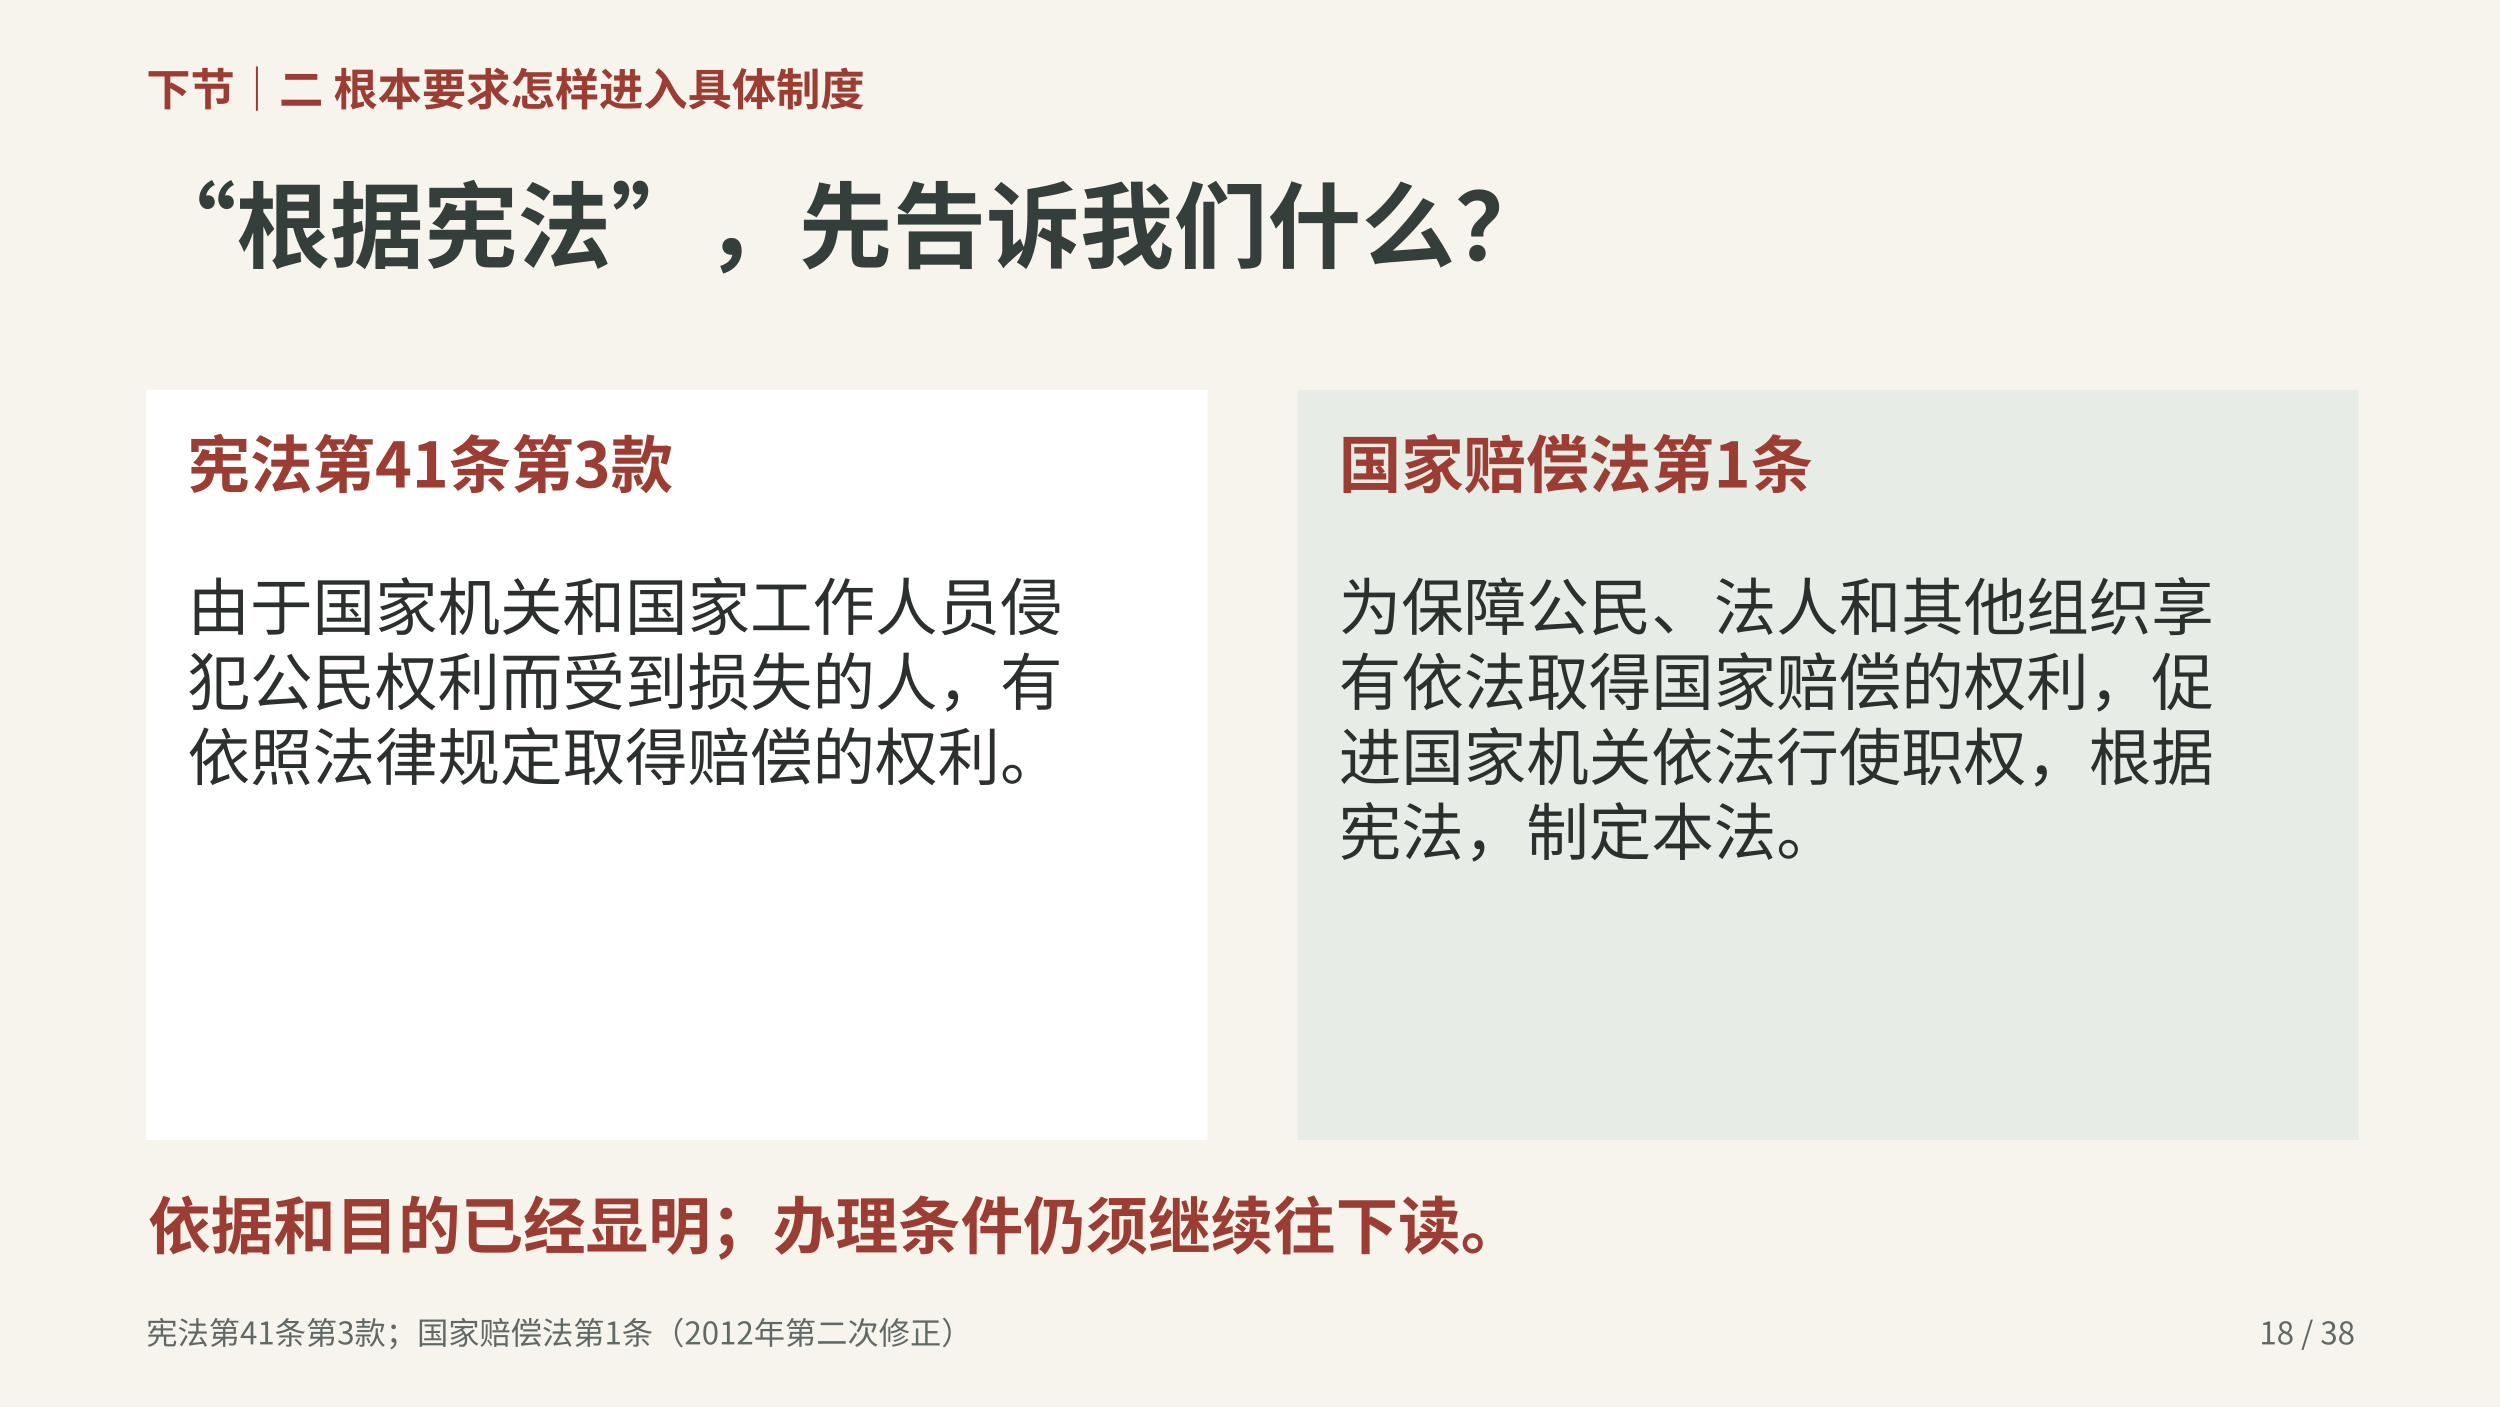
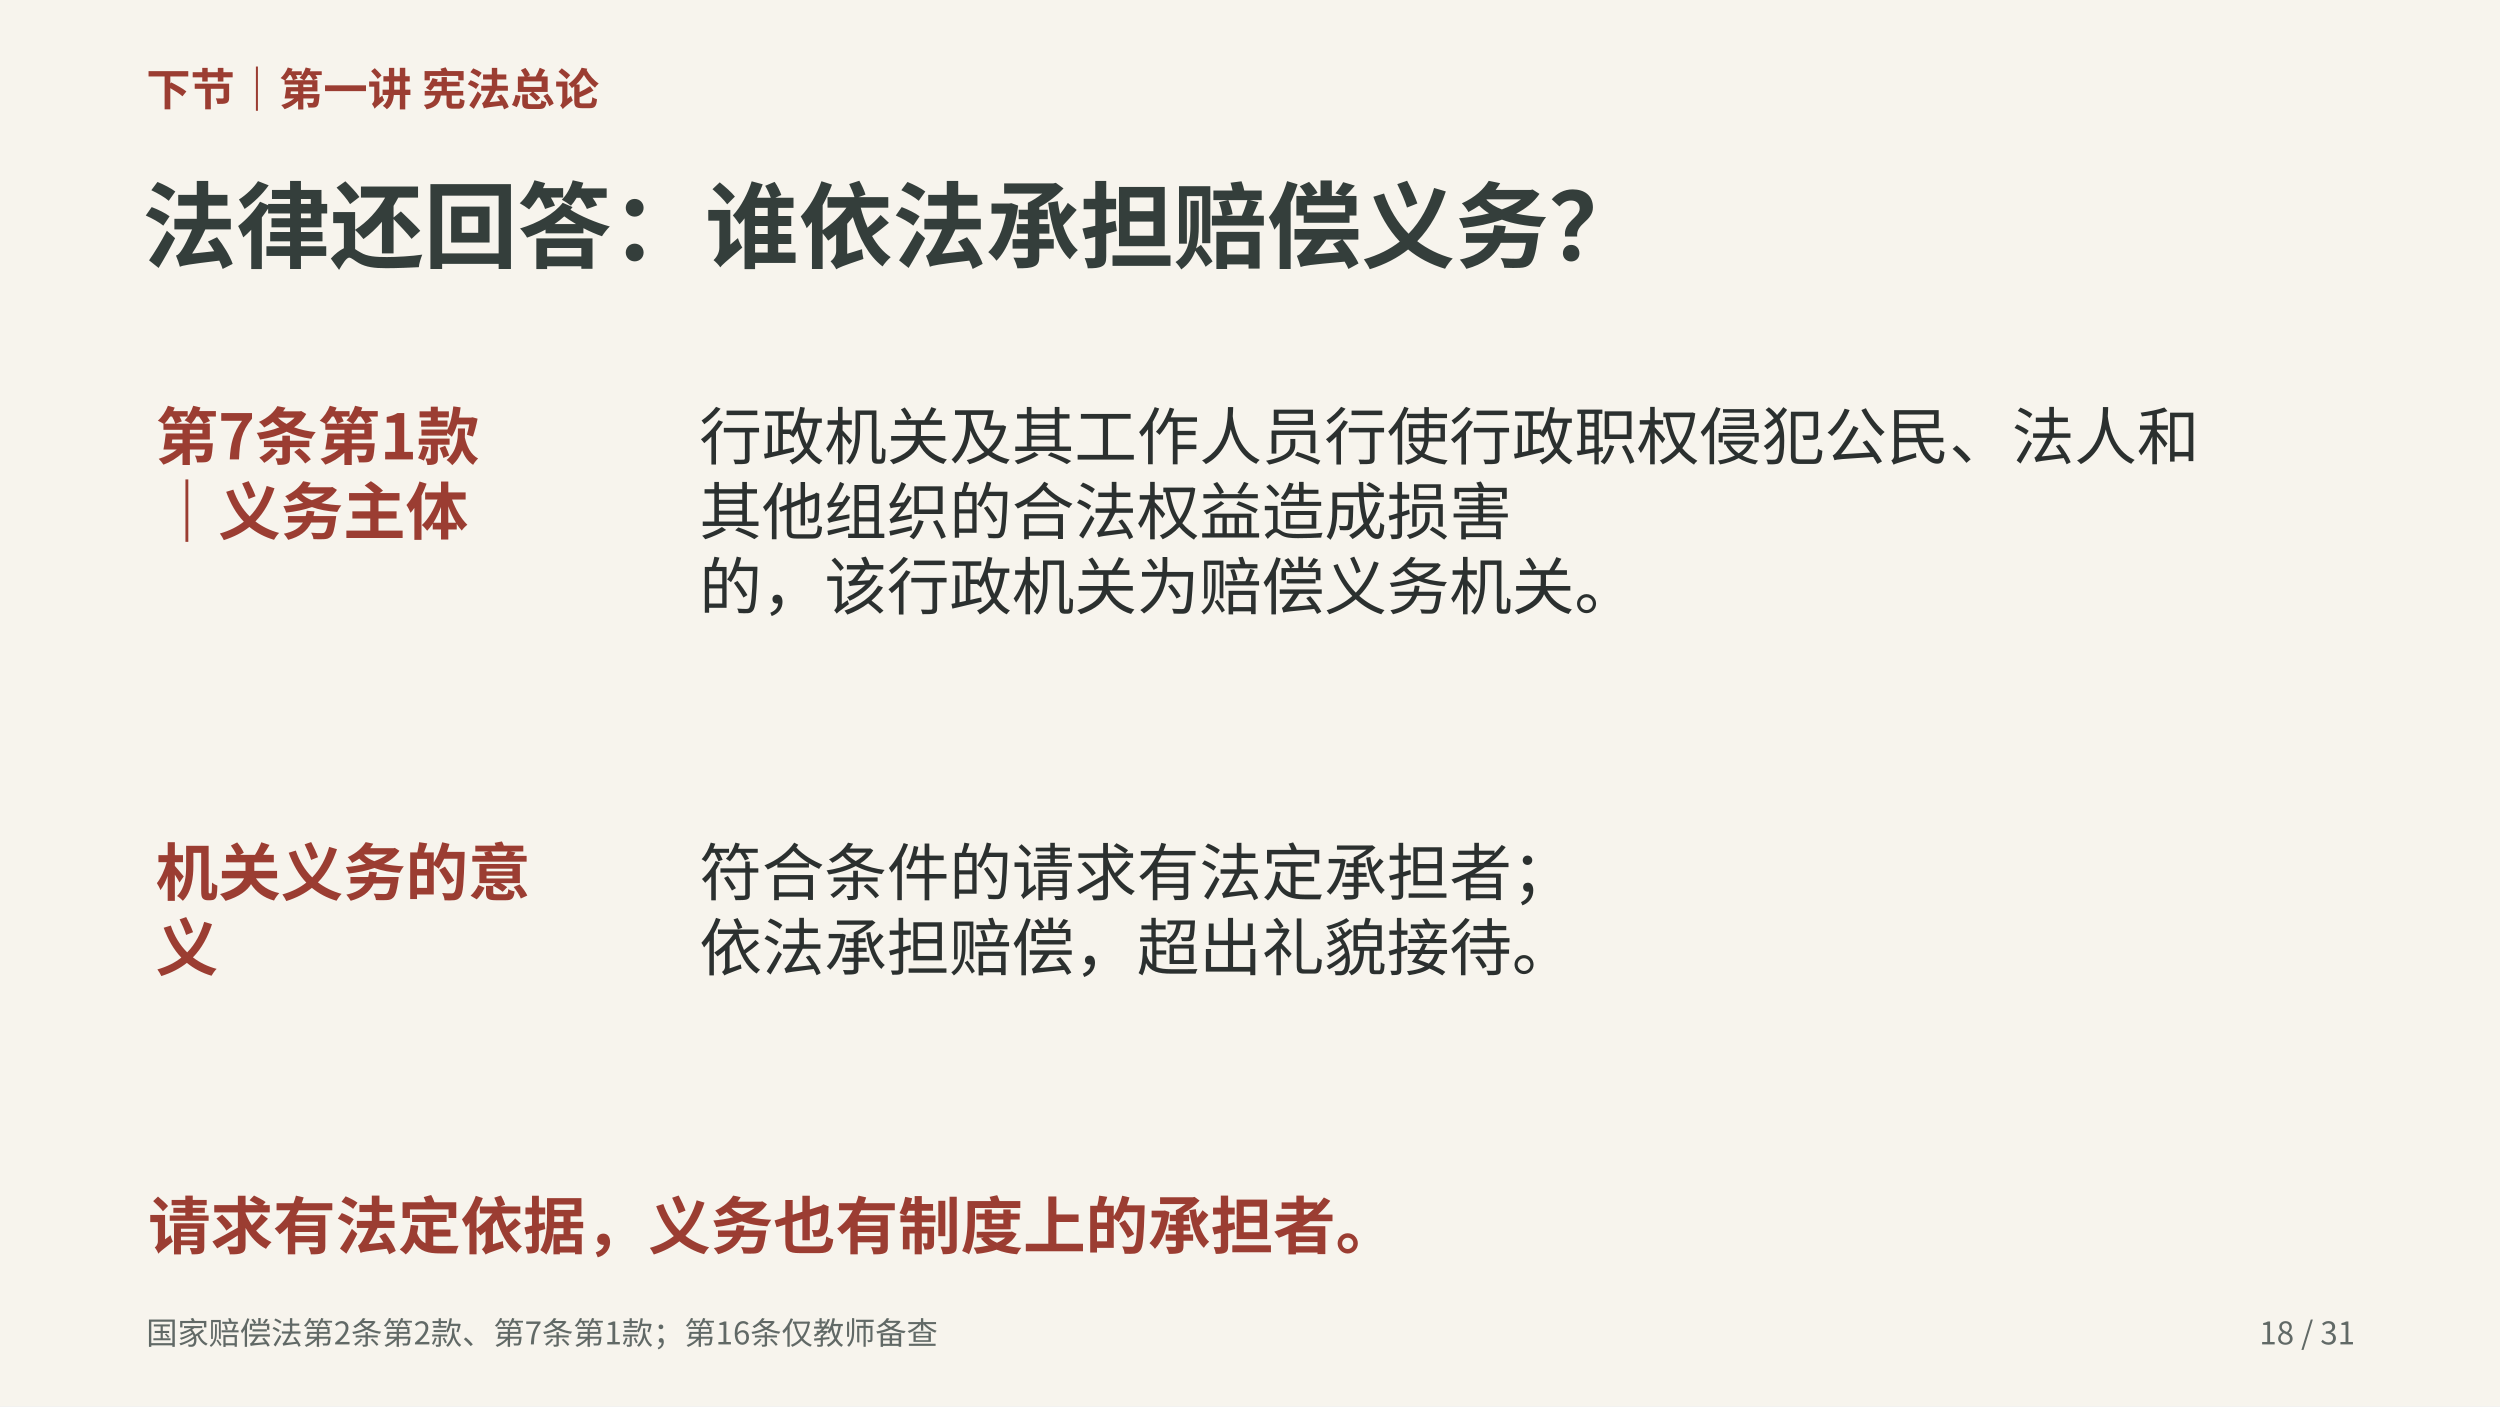
<svg xmlns="http://www.w3.org/2000/svg" viewBox="0 0 1600 900" width="1600" height="900">
  <defs>
    <marker id="arrow" viewBox="0 0 10 10" refX="8" refY="5" markerWidth="5" markerHeight="5" orient="auto-start-reverse">
      <path d="M 0 0 L 10 5 L 0 10 z" fill="#9B3D32" />
    </marker>
  </defs>
  <rect width="1600" height="900" fill="#F7F4ED" />
  <text x="93.6" y="67.5" font-family="Microsoft YaHei, Noto Sans CJK SC, sans-serif" font-size="28.333" font-weight="700" fill="#9B3D32" text-anchor="start">
-     <tspan x="93.6" dy="0">下节｜二 根本要求怎样进入具体制度</tspan>
+     <tspan x="93.6" dy="0">下节｜第一讲 宪法总论</tspan>
  </text>
  <text x="91.2" y="166.8" font-family="Microsoft YaHei, Noto Sans CJK SC, sans-serif" font-size="60" font-weight="700" fill="#343E3B" text-anchor="start">
-     <tspan x="91.2" dy="0">“根据宪法”，先告诉我们什么？</tspan>
+     <tspan x="91.2" dy="0">法律还回答：谁依法承担赔偿义务？</tspan>
  </text>
-   <rect x="93.6" y="249.6" width="679.2" height="480" fill="#FFFFFF" />
-   <text x="120" y="312" font-family="Microsoft YaHei, Noto Sans CJK SC, sans-serif" font-size="40" font-weight="700" fill="#9B3D32" text-anchor="start">
-     <tspan x="120" dy="0">宪法第41条第3款</tspan>
+   <text x="99.6" y="294" font-family="Microsoft YaHei, Noto Sans CJK SC, sans-serif" font-size="40" font-weight="700" fill="#9B3D32" text-anchor="start">
+     <tspan x="99.6" dy="0">第7条第1款</tspan>
+     <tspan x="99.6" dy="48">｜义务主体</tspan>
  </text>
-   <text x="120" y="403.2" font-family="Microsoft YaHei, Noto Sans CJK SC, sans-serif" font-size="40" font-weight="400" fill="#2B302F" text-anchor="start">
-     <tspan x="120" dy="0">由于国家机关和国家工作人员侵</tspan>
-     <tspan x="120" dy="48">犯公民权利而受到损失的人，有</tspan>
-     <tspan x="120" dy="48">依照法律规定取得赔偿的权利。</tspan>
+   <text x="447.6" y="294" font-family="Microsoft YaHei, Noto Sans CJK SC, sans-serif" font-size="40" font-weight="400" fill="#2B302F" text-anchor="start">
+     <tspan x="447.6" dy="0">行政机关及其工作人员行使行政职权侵犯公民、法人和</tspan>
+     <tspan x="447.6" dy="48">其他组织的合法权益造成损害</tspan>
+     <tspan x="447.6" dy="48">的，该行政机关为赔偿义务机关。</tspan>
  </text>
-   <rect x="830.4" y="249.6" width="679.2" height="480" fill="#E8ECE6" />
-   <text x="856.8" y="312" font-family="Microsoft YaHei, Noto Sans CJK SC, sans-serif" font-size="40" font-weight="700" fill="#9B3D32" text-anchor="start">
-     <tspan x="856.8" dy="0">国家赔偿法第1条</tspan>
+   <text x="99.6" y="573" font-family="Microsoft YaHei, Noto Sans CJK SC, sans-serif" font-size="40" font-weight="700" fill="#9B3D32" text-anchor="start">
+     <tspan x="99.6" dy="0">机关义务的意</tspan>
+     <tspan x="99.6" dy="48">义</tspan>
  </text>
-   <text x="856.8" y="403.2" font-family="Microsoft YaHei, Noto Sans CJK SC, sans-serif" font-size="40" font-weight="400" fill="#2B302F" text-anchor="start">
-     <tspan x="856.8" dy="0">为保障公民、法人和其他组织享</tspan>
-     <tspan x="856.8" dy="48">有依法取得国家赔偿的权利，促</tspan>
-     <tspan x="856.8" dy="48">进国家机关依法行使职权，根据</tspan>
-     <tspan x="856.8" dy="48">宪法，制定本法。</tspan>
+   <text x="447.6" y="573" font-family="Microsoft YaHei, Noto Sans CJK SC, sans-serif" font-size="40" font-weight="400" fill="#2B302F" text-anchor="start">
+     <tspan x="447.6" dy="0">符合条件的请求有法定承担者；</tspan>
+     <tspan x="447.6" dy="48">依法承担赔偿，超出礼貌接待。</tspan>
  </text>
  <text x="94.8" y="799.2" font-family="Microsoft YaHei, Noto Sans CJK SC, sans-serif" font-size="40" font-weight="700" fill="#9B3D32" text-anchor="start">
-     <tspan x="94.8" dy="0">依据和目的已经显明；办理条件仍须继续往下读。</tspan>
+     <tspan x="94.8" dy="0">请求有法定依据，义务也有制度上的承担者。</tspan>
  </text>
  <text x="93.6" y="860.4" font-family="Microsoft YaHei, Noto Sans CJK SC, sans-serif" font-size="20" font-weight="400" fill="#616966" text-anchor="start">
-     <tspan x="93.6" dy="0">宪法第41条第3款；国家赔偿法第1条（2012年第二次修正）</tspan>
+     <tspan x="93.6" dy="0">国家赔偿法第2条第2款、第7条第1款；第16条仅教师备查</tspan>
  </text>
  <text x="1507.2" y="860.4" font-family="Microsoft YaHei, Noto Sans CJK SC, sans-serif" font-size="20" font-weight="400" fill="#616966" text-anchor="end">
-     <tspan x="1507.2" dy="0">18 / 38</tspan>
+     <tspan x="1507.2" dy="0">18 / 31</tspan>
  </text>
</svg>
